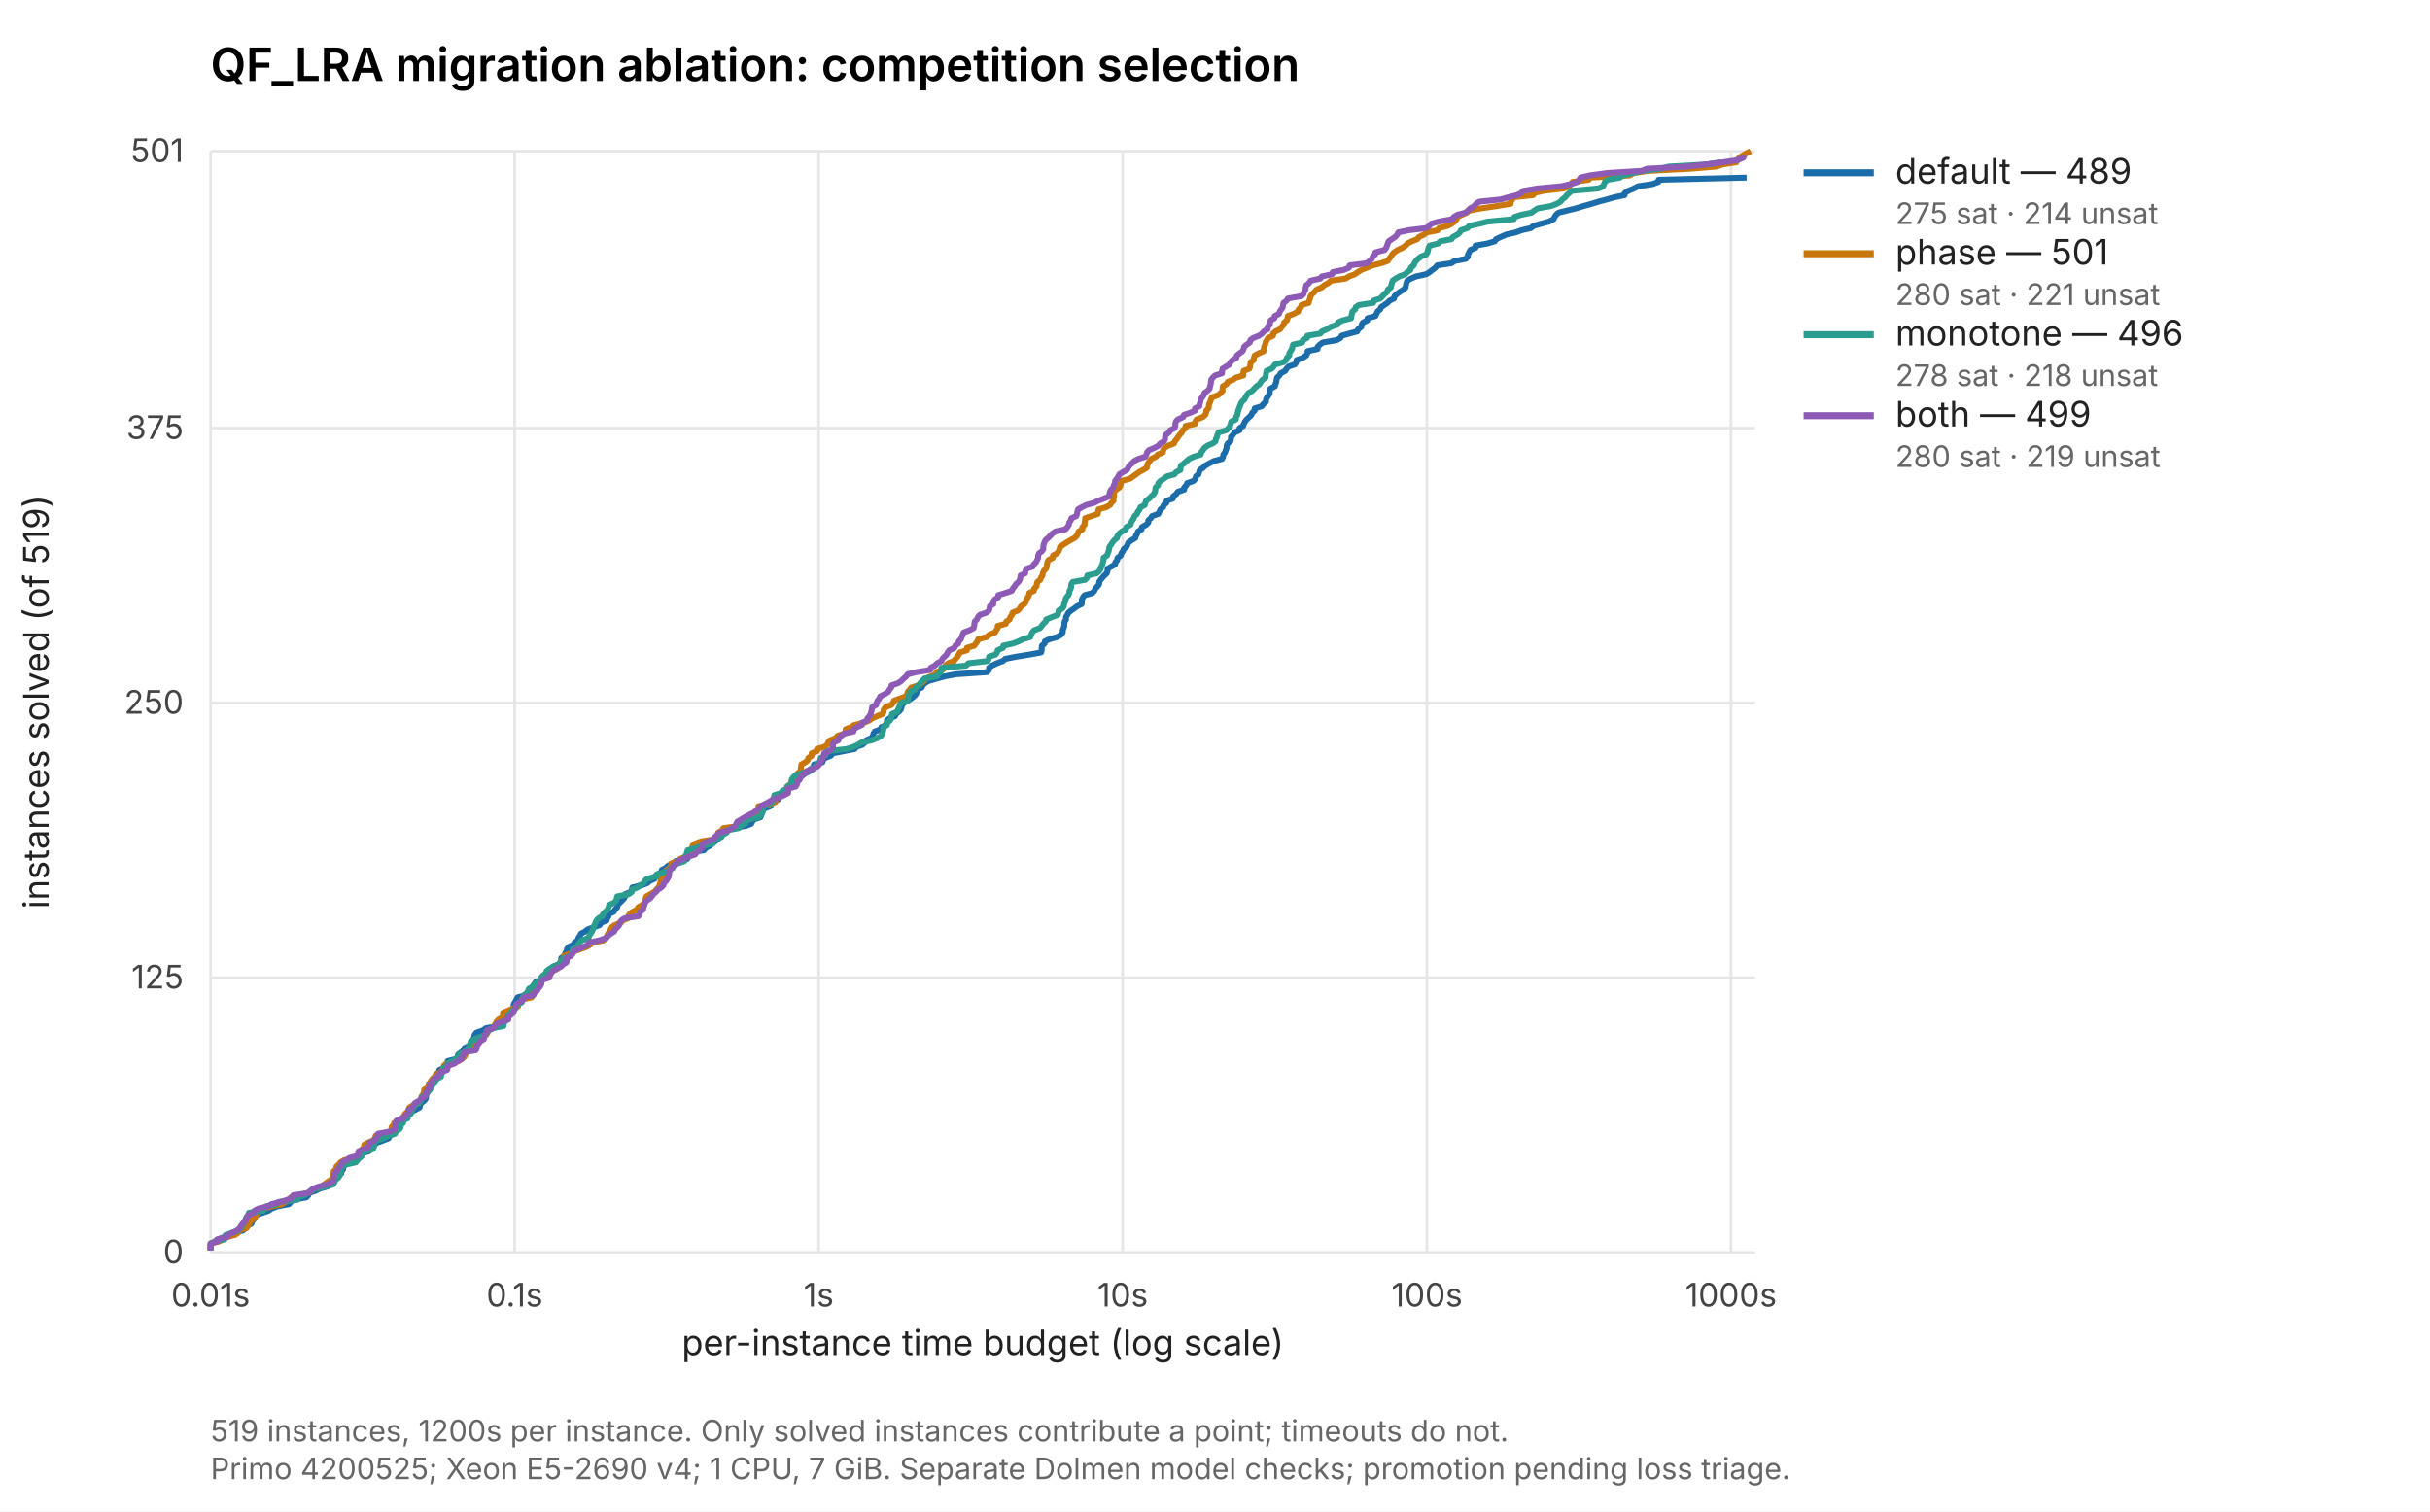
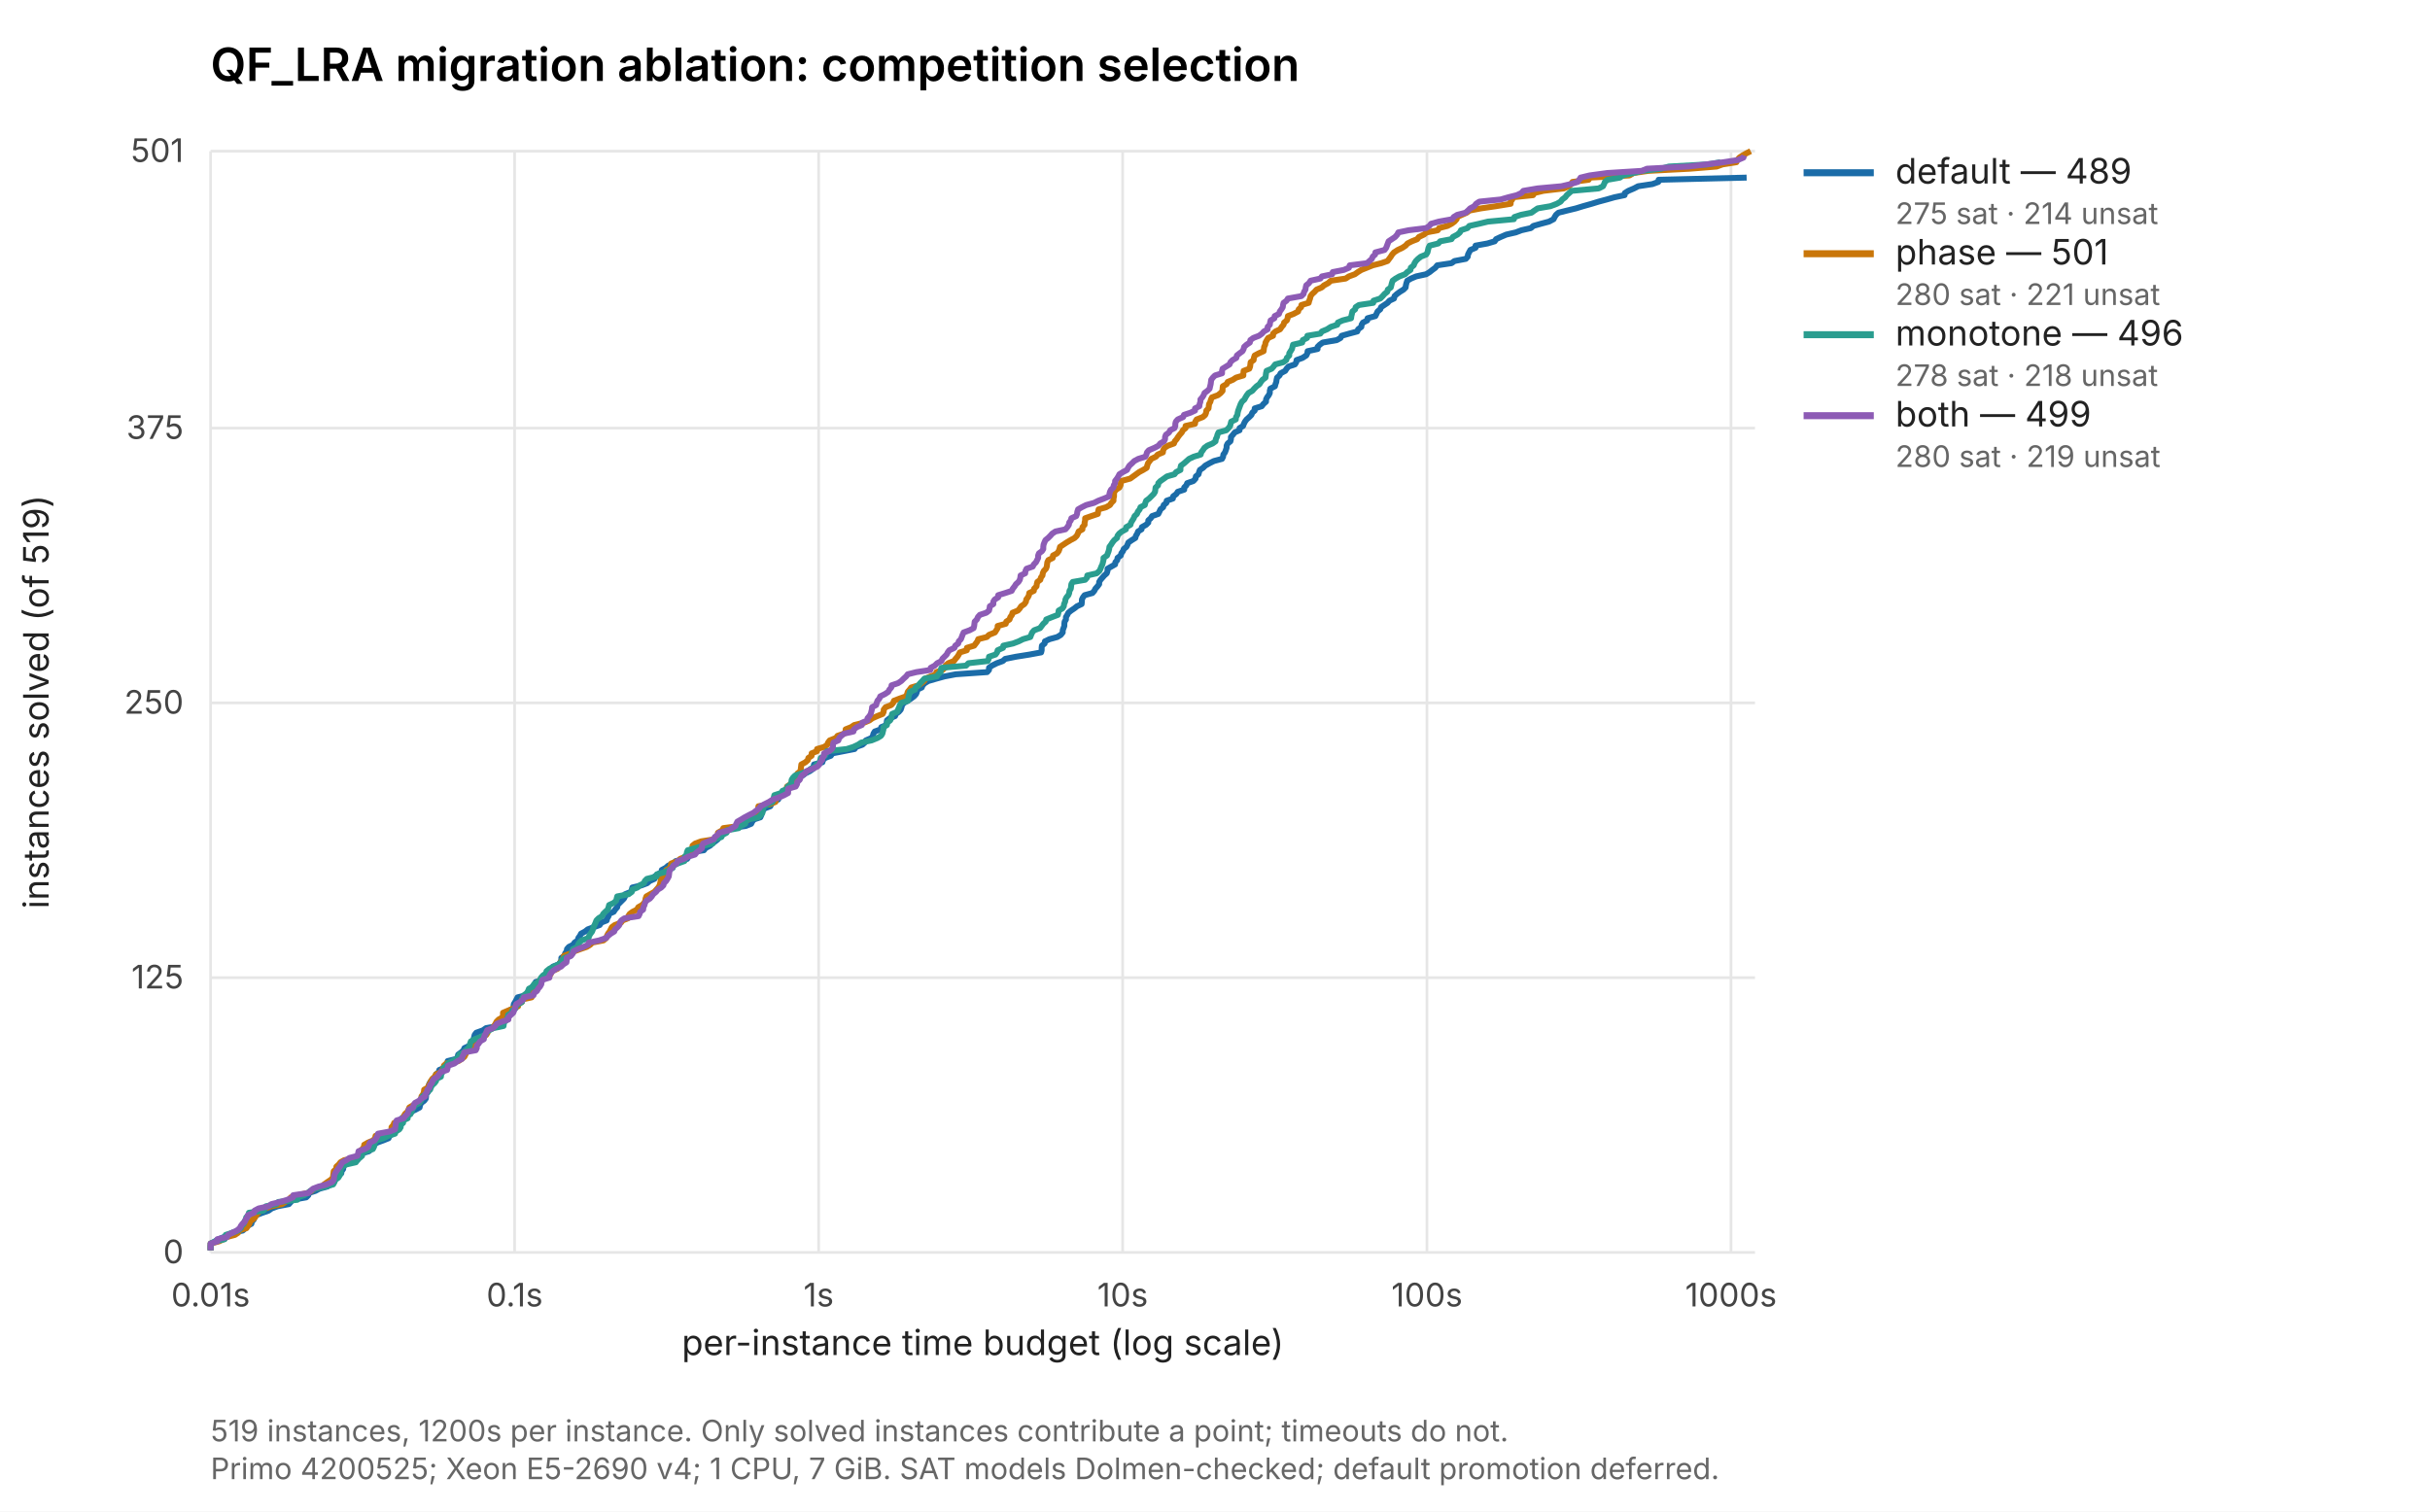
<svg xmlns="http://www.w3.org/2000/svg" width="900" height="560" viewBox="0 0 900 560" font-family="system-ui,-apple-system,sans-serif">
  <rect width="100%" height="100%" fill="#ffffff" />
  <text x="78" y="30" font-size="17" font-weight="600">QF_LRA migration ablation: competition selection</text>
  <line x1="78.0" y1="56" x2="78.0" y2="464" stroke="#e6e6e6" stroke-width="1" />
  <text x="78.0" y="484" font-size="12" text-anchor="middle" fill="#444">0.01s</text>
  <line x1="190.6" y1="56" x2="190.6" y2="464" stroke="#e6e6e6" stroke-width="1" />
  <text x="190.6" y="484" font-size="12" text-anchor="middle" fill="#444">0.1s</text>
  <line x1="303.2" y1="56" x2="303.2" y2="464" stroke="#e6e6e6" stroke-width="1" />
  <text x="303.2" y="484" font-size="12" text-anchor="middle" fill="#444">1s</text>
  <line x1="415.8" y1="56" x2="415.8" y2="464" stroke="#e6e6e6" stroke-width="1" />
  <text x="415.8" y="484" font-size="12" text-anchor="middle" fill="#444">10s</text>
  <line x1="528.5" y1="56" x2="528.5" y2="464" stroke="#e6e6e6" stroke-width="1" />
  <text x="528.5" y="484" font-size="12" text-anchor="middle" fill="#444">100s</text>
  <line x1="641.1" y1="56" x2="641.1" y2="464" stroke="#e6e6e6" stroke-width="1" />
  <text x="641.1" y="484" font-size="12" text-anchor="middle" fill="#444">1000s</text>
  <line x1="78" y1="464.0" x2="650" y2="464.0" stroke="#e6e6e6" stroke-width="1" />
  <text x="68" y="468.0" font-size="12" text-anchor="end" fill="#444">0</text>
  <line x1="78" y1="362.2" x2="650" y2="362.2" stroke="#e6e6e6" stroke-width="1" />
  <text x="68" y="366.2" font-size="12" text-anchor="end" fill="#444">125</text>
  <line x1="78" y1="260.4" x2="650" y2="260.4" stroke="#e6e6e6" stroke-width="1" />
  <text x="68" y="264.4" font-size="12" text-anchor="end" fill="#444">250</text>
  <line x1="78" y1="158.6" x2="650" y2="158.6" stroke="#e6e6e6" stroke-width="1" />
  <text x="68" y="162.6" font-size="12" text-anchor="end" fill="#444">375</text>
  <line x1="78" y1="56.0" x2="650" y2="56.0" stroke="#e6e6e6" stroke-width="1" />
  <text x="68" y="60.0" font-size="12" text-anchor="end" fill="#444">501</text>
  <text x="364" y="502" font-size="13" text-anchor="middle" fill="#222">per-instance time budget (log scale)</text>
  <text x="18" y="260" font-size="13" fill="#222" transform="rotate(-90 18 260)" text-anchor="middle">instances solved (of 519)</text>
  <polyline points="78.0,463.2 78.0,462.4 78.0,461.6 78.3,460.7 79.6,459.9 81.0,459.1 82.9,458.3 84.8,457.5 86.0,456.7 89.9,455.9 90.9,455.0 91.5,454.2 93.1,453.4 93.3,452.6 94.0,451.8 94.1,451.0 94.8,450.2 97.2,449.3 99.5,448.5 100.6,447.7 102.8,446.9 107.0,446.1 107.7,445.3 108.3,444.5 113.4,443.6 114.2,442.8 114.3,442.0 116.8,441.2 118.3,440.4 121.2,439.6 122.5,438.8 122.8,437.9 123.2,437.1 123.8,436.3 124.2,435.5 126.4,434.7 126.5,433.9 127.1,433.1 127.2,432.2 127.3,431.4 128.9,430.6 132.4,429.8 132.6,429.0 132.8,428.2 133.7,427.4 136.7,426.5 137.5,425.7 138.3,424.9 138.5,424.1 139.7,423.3 141.9,422.5 143.9,421.7 144.3,420.8 145.4,420.0 146.3,419.2 146.3,418.4 146.8,417.6 147.0,416.8 147.7,416.0 148.3,415.1 148.8,414.3 149.8,413.5 152.0,412.7 152.2,411.9 153.9,411.1 155.4,410.3 155.6,409.4 156.0,408.6 157.1,407.8 157.7,407.0 157.8,406.2 157.8,405.4 158.5,404.6 158.6,403.7 158.6,402.9 158.8,402.1 159.1,401.3 159.7,400.5 160.6,399.7 161.3,398.9 161.5,398.0 162.5,397.2 162.7,396.4 164.6,395.6 165.2,394.8 165.7,394.0 165.8,393.1 169.0,392.3 169.5,391.5 169.7,390.7 170.8,389.9 171.7,389.1 172.0,388.3 173.9,387.4 175.2,386.6 175.2,385.8 175.4,385.0 175.6,384.2 175.8,383.4 176.4,382.6 178.9,381.7 180.0,380.9 184.5,380.1 184.6,379.3 186.3,378.5 187.5,377.7 188.1,376.9 188.1,376.0 188.2,375.2 188.6,374.4 190.1,373.6 190.2,372.8 190.3,372.0 190.8,371.2 191.3,370.3 191.7,369.5 194.7,368.7 195.8,367.9 196.6,367.1 196.7,366.3 197.2,365.5 198.1,364.6 198.4,363.8 200.9,363.0 201.2,362.2 201.7,361.4 202.2,360.6 202.9,359.8 204.0,358.9 204.8,358.1 206.9,357.3 207.5,356.5 207.9,355.7 207.9,354.9 209.1,354.1 209.3,353.2 209.9,352.4 210.0,351.6 210.7,350.8 212.3,350.0 212.8,349.2 214.0,348.4 214.2,347.5 214.8,346.7 215.2,345.9 216.7,345.1 217.7,344.3 219.9,343.5 222.1,342.7 222.7,341.8 224.7,341.0 224.9,340.2 225.4,339.4 225.5,338.6 227.3,337.8 227.8,337.0 228.6,336.1 228.7,335.3 229.5,334.5 230.3,333.7 231.1,332.9 231.5,332.1 231.5,331.3 233.7,330.4 234.0,329.6 234.2,328.8 237.6,328.0 239.7,327.2 240.6,326.4 242.4,325.6 242.5,324.7 243.7,323.9 245.0,323.1 245.1,322.3 246.6,321.5 247.5,320.7 249.3,319.9 250.3,319.0 254.5,318.2 255.0,317.4 255.1,316.6 255.4,315.8 260.7,315.0 261.3,314.2 263.0,313.3 263.8,312.5 264.9,311.7 265.9,310.9 266.3,310.1 267.1,309.3 268.4,308.5 269.6,307.6 270.4,306.8 276.2,306.0 278.2,305.2 278.6,304.4 279.2,303.6 281.6,302.8 282.0,301.9 282.2,301.1 282.5,300.3 283.2,299.5 285.3,298.7 285.7,297.9 285.9,297.1 288.2,296.2 288.6,295.4 288.8,294.6 290.5,293.8 291.7,293.0 292.1,292.2 293.0,291.4 293.4,290.5 293.4,289.7 293.5,288.9 294.8,288.1 297.3,287.3 298.3,286.5 299.9,285.7 301.2,284.8 301.3,284.0 301.5,283.2 304.6,282.4 304.8,281.6 305.6,280.8 307.7,280.0 308.3,279.1 312.4,278.3 316.5,277.5 317.1,276.7 319.4,275.9 320.3,275.1 320.7,274.3 322.8,273.4 323.3,272.6 323.5,271.8 324.0,271.0 326.2,270.2 326.4,269.4 328.3,268.6 328.4,267.7 328.5,266.9 329.5,266.1 331.5,265.3 331.8,264.5 332.9,263.7 333.6,262.9 333.9,262.0 334.1,261.2 334.8,260.4 336.2,259.6 337.4,258.8 338.5,258.0 339.3,257.1 339.6,256.3 339.7,255.5 341.4,254.7 341.7,253.9 342.5,253.1 343.8,252.3 346.9,251.4 349.8,250.6 354.0,249.8 365.6,249.0 366.3,248.2 366.3,247.4 367.4,246.6 369.2,245.7 371.4,244.9 372.3,244.1 376.3,243.3 381.3,242.5 385.6,241.7 385.8,240.9 385.8,240.0 385.9,239.2 386.9,238.4 387.0,237.6 388.7,236.8 391.6,236.0 392.9,235.2 393.6,234.3 393.6,233.5 393.9,232.7 394.2,231.9 394.2,231.1 394.3,230.3 394.8,229.5 394.8,228.6 395.3,227.8 395.7,227.0 396.7,226.2 397.9,225.4 398.9,224.6 400.6,223.8 400.7,222.9 400.7,222.1 401.1,221.3 401.7,220.5 404.6,219.7 405.3,218.9 405.7,218.1 406.5,217.2 407.1,216.4 407.1,215.6 407.6,214.8 408.3,214.0 409.0,213.2 409.9,212.4 410.2,211.5 410.2,210.7 411.6,209.9 413.0,209.1 413.1,208.3 413.8,207.5 413.9,206.7 415.1,205.8 415.3,205.0 415.9,204.2 416.2,203.4 417.2,202.6 417.6,201.8 417.9,201.0 419.2,200.1 420.5,199.3 420.7,198.5 421.2,197.7 421.5,196.9 422.8,196.1 422.9,195.3 424.5,194.4 425.3,193.6 425.3,192.8 426.2,192.0 426.7,191.2 429.0,190.4 429.4,189.6 429.8,188.7 430.8,187.9 431.0,187.1 432.0,186.3 432.1,185.5 434.4,184.7 434.5,183.9 435.7,183.0 436.2,182.2 438.6,181.4 438.6,180.6 439.4,179.8 439.7,179.0 442.0,178.2 442.8,177.3 442.9,176.5 443.9,175.7 444.1,174.9 444.4,174.1 445.6,173.3 446.4,172.5 448.0,171.6 449.6,170.8 452.6,170.0 453.0,169.2 453.1,168.4 453.7,167.6 454.0,166.8 454.3,165.9 454.3,165.1 454.7,164.3 455.7,163.5 455.9,162.7 455.9,161.9 456.6,161.1 457.3,160.2 459.1,159.4 459.1,158.6 460.4,157.8 460.7,157.0 461.1,156.2 461.7,155.4 462.7,154.5 463.5,153.7 463.8,152.9 464.7,152.1 464.7,151.3 467.3,150.5 467.9,149.7 468.9,148.8 468.9,148.0 469.3,147.2 469.9,146.4 470.3,145.6 470.3,144.8 470.5,144.0 472.2,143.1 472.4,142.3 472.7,141.5 472.8,140.7 473.0,139.9 473.9,139.1 474.3,138.3 476.0,137.4 476.5,136.6 477.2,135.8 479.6,135.0 480.1,134.2 480.2,133.4 482.4,132.6 483.8,131.7 484.2,130.9 484.3,130.1 488.0,129.3 488.0,128.5 488.8,127.7 489.9,126.9 495.1,126.0 496.5,125.2 496.9,124.4 499.7,123.6 502.7,122.8 503.0,122.0 504.2,121.1 504.3,120.3 504.8,119.5 506.4,118.7 506.5,117.9 509.4,117.1 509.8,116.3 510.2,115.4 511.2,114.6 511.5,113.8 512.7,113.0 513.9,112.2 514.6,111.4 516.3,110.6 516.5,109.7 517.4,108.9 518.5,108.1 519.8,107.3 520.6,106.5 520.7,105.7 520.9,104.9 521.2,104.0 522.6,103.2 524.5,102.4 528.2,101.6 529.5,100.8 530.5,100.0 531.6,99.2 532.3,98.3 537.6,97.5 538.7,96.7 542.9,95.9 543.6,95.1 543.7,94.3 544.1,93.5 544.6,92.6 546.5,91.8 546.5,91.0 550.9,90.2 553.6,89.4 554.1,88.6 555.8,87.8 557.9,86.9 561.4,86.1 563.5,85.3 567.0,84.5 567.9,83.7 570.7,82.9 573.7,82.1 575.4,81.2 575.8,80.4 576.3,79.6 577.2,78.8 580.4,78.0 583.7,77.2 586.3,76.4 589.5,75.5 592.1,74.7 595.1,73.9 597.9,73.1 601.7,72.3 601.8,71.5 603.1,70.7 605.2,69.8 606.7,69.0 612.0,68.2 614.2,67.4 614.3,66.6 646.9,65.8" fill="none" stroke="#1b6ca8" stroke-width="2.2" stroke-linejoin="round" />
  <line x1="668" y1="64" x2="694" y2="64" stroke="#1b6ca8" stroke-width="2.6" />
  <text x="702" y="68" font-size="13" fill="#222">default — 489</text>
  <text x="702" y="83" font-size="11" fill="#666">275 sat · 214 unsat</text>
  <polyline points="78.0,463.2 78.0,462.4 78.0,461.6 78.0,460.7 81.1,459.9 82.8,459.1 84.0,458.3 87.0,457.5 88.2,456.7 88.3,455.9 91.3,455.0 91.8,454.2 92.4,453.4 92.5,452.6 93.6,451.8 94.5,451.0 94.9,450.2 95.7,449.3 95.7,448.5 98.3,447.7 100.5,446.9 104.5,446.1 105.7,445.3 107.0,444.5 107.7,443.6 110.3,442.8 113.9,442.0 115.4,441.2 116.5,440.4 119.7,439.6 120.0,438.8 121.3,437.9 122.5,437.1 123.3,436.3 123.4,435.5 123.5,434.7 123.6,433.9 124.5,433.1 124.6,432.2 125.5,431.4 126.1,430.6 127.5,429.8 132.8,429.0 133.1,428.2 133.2,427.4 133.3,426.5 134.2,425.7 134.8,424.9 134.9,424.1 136.3,423.3 138.2,422.5 138.9,421.7 139.1,420.8 142.9,420.0 144.7,419.2 145.0,418.4 145.0,417.6 145.7,416.8 146.0,416.0 149.2,415.1 149.2,414.3 149.6,413.5 150.0,412.7 150.9,411.9 151.3,411.1 151.6,410.3 153.1,409.4 155.2,408.6 155.7,407.8 156.0,407.0 156.1,406.2 156.7,405.4 157.0,404.6 157.1,403.7 158.5,402.9 158.8,402.1 159.3,401.3 159.6,400.5 160.1,399.7 161.0,398.9 161.5,398.0 163.3,397.2 163.8,396.4 164.3,395.6 164.4,394.8 165.3,394.0 169.8,393.1 171.0,392.3 172.0,391.5 172.4,390.7 172.8,389.9 173.3,389.1 173.7,388.3 176.1,387.4 176.9,386.6 177.5,385.8 177.7,385.0 179.0,384.2 180.1,383.4 180.6,382.6 180.7,381.7 182.6,380.9 183.0,380.1 183.5,379.3 183.9,378.5 184.7,377.7 186.1,376.9 186.3,376.0 186.3,375.2 188.2,374.4 190.1,373.6 191.9,372.8 192.0,372.0 193.3,371.2 193.3,370.3 196.9,369.5 197.1,368.7 197.3,367.9 197.6,367.1 197.9,366.3 198.7,365.5 199.2,364.6 199.4,363.8 200.3,363.0 201.9,362.2 203.6,361.4 204.1,360.6 204.4,359.8 206.5,358.9 207.0,358.1 207.5,357.3 207.6,356.5 208.2,355.7 208.7,354.9 208.9,354.1 211.4,353.2 212.8,352.4 215.0,351.6 217.3,350.8 218.6,350.0 219.4,349.2 223.5,348.4 224.5,347.5 224.8,346.7 225.2,345.9 225.8,345.1 226.2,344.3 226.6,343.5 227.7,342.7 230.0,341.8 230.6,341.0 232.6,340.2 232.7,339.4 233.2,338.6 234.3,337.8 235.9,337.0 236.4,336.1 237.8,335.3 238.6,334.5 239.0,333.7 239.1,332.9 239.4,332.1 240.8,331.3 242.4,330.4 243.1,329.6 243.8,328.8 244.3,328.0 244.5,327.2 244.7,326.4 244.7,325.6 246.2,324.7 246.4,323.9 246.5,323.1 246.8,322.3 248.3,321.5 248.4,320.7 248.6,319.9 251.1,319.0 251.9,318.2 253.9,317.4 255.6,316.6 256.0,315.8 256.2,315.0 256.4,314.2 256.5,313.3 257.5,312.5 259.7,311.7 264.8,310.9 265.4,310.1 265.9,309.3 265.9,308.5 267.5,307.6 267.9,306.8 273.9,306.0 275.0,305.2 275.4,304.4 277.3,303.6 277.4,302.8 278.3,301.9 279.8,301.1 280.7,300.3 280.8,299.5 280.9,298.7 285.2,297.9 287.2,297.1 287.4,296.2 288.2,295.4 288.9,294.6 289.6,293.8 291.0,293.0 291.3,292.2 291.5,291.4 292.8,290.5 293.4,289.7 293.9,288.9 294.1,288.1 294.9,287.3 295.4,286.5 296.5,285.7 296.6,284.8 296.7,284.0 296.8,283.2 298.3,282.4 299.2,281.6 299.4,280.8 300.6,280.0 300.6,279.1 302.6,278.3 302.6,277.5 305.3,276.7 306.4,275.9 306.7,275.1 307.3,274.3 309.6,273.4 310.2,272.6 312.6,271.8 313.2,271.0 313.2,270.2 315.2,269.4 316.4,268.6 320.1,267.7 322.0,266.9 323.1,266.1 324.9,265.3 326.9,264.5 327.3,263.7 327.3,262.9 328.0,262.0 330.1,261.2 330.8,260.4 331.1,259.6 333.2,258.8 335.5,258.0 336.0,257.1 336.2,256.3 336.9,255.5 337.5,254.7 340.2,253.9 341.3,253.1 342.3,252.3 342.8,251.4 344.6,250.6 346.8,249.8 346.8,249.0 349.1,248.2 350.0,247.4 350.2,246.6 351.2,245.7 353.3,244.9 353.9,244.1 354.6,243.3 355.1,242.5 355.5,241.7 358.1,240.9 358.1,240.0 360.8,239.2 361.4,238.4 362.0,237.6 362.3,236.8 365.5,236.0 366.3,235.2 368.5,234.3 369.0,233.5 369.5,232.7 369.5,231.9 372.5,231.1 372.7,230.3 373.9,229.5 374.2,228.6 374.8,227.8 375.0,227.0 377.0,226.2 377.7,225.4 378.2,224.6 379.4,223.8 380.0,222.9 380.1,222.1 380.7,221.3 381.1,220.5 381.2,219.7 382.9,218.9 383.0,218.1 383.9,217.2 384.0,216.4 384.2,215.6 385.3,214.8 385.5,214.0 386.1,213.2 386.2,212.4 386.6,211.5 387.4,210.7 387.7,209.9 387.8,209.1 387.9,208.3 388.3,207.5 389.9,206.7 390.0,205.8 391.5,205.0 392.1,204.2 392.4,203.4 392.6,202.6 393.8,201.8 395.0,201.0 396.5,200.1 398.0,199.3 398.8,198.5 399.2,197.7 399.5,196.9 400.9,196.1 400.9,195.3 401.7,194.4 401.7,193.6 401.9,192.8 401.9,192.0 404.2,191.2 406.6,190.4 406.7,189.6 406.9,188.7 409.7,187.9 411.1,187.1 411.6,186.3 412.4,185.5 412.4,184.7 412.6,183.9 412.6,183.0 412.7,182.2 413.4,181.4 414.6,180.6 415.0,179.8 415.1,179.0 415.3,178.2 418.6,177.3 419.7,176.5 420.8,175.7 421.9,174.9 423.4,174.1 424.7,173.3 424.9,172.5 425.2,171.6 425.8,170.8 426.4,170.0 428.1,169.2 428.8,168.4 430.7,167.6 430.8,166.8 431.3,165.9 432.6,165.1 434.8,164.3 435.1,163.5 435.8,162.7 436.3,161.9 436.9,161.1 437.7,160.2 438.1,159.4 439.1,158.6 439.1,157.8 442.6,157.0 442.7,156.2 443.2,155.4 445.5,154.5 446.4,153.7 446.7,152.9 446.8,152.1 447.6,151.3 447.7,150.5 447.8,149.7 448.3,148.8 448.5,148.0 448.9,147.2 451.1,146.4 452.1,145.6 452.8,144.8 452.8,144.0 452.9,143.1 454.3,142.3 454.7,141.5 456.6,140.7 457.8,139.9 460.5,139.1 460.5,138.3 460.6,137.4 462.7,136.6 463.0,135.8 463.1,135.0 463.2,134.2 464.3,133.4 464.4,132.6 464.7,131.7 466.2,130.9 468.0,130.1 468.1,129.3 468.2,128.5 468.6,127.7 468.7,126.9 469.2,126.0 469.7,125.2 471.5,124.4 471.5,123.6 472.4,122.8 474.1,122.0 474.7,121.1 475.4,120.3 475.6,119.5 476.6,118.7 476.9,117.9 477.0,117.1 479.1,116.3 480.8,115.4 481.0,114.6 481.9,113.8 482.0,113.0 484.7,112.2 484.9,111.4 485.2,110.6 485.4,109.7 486.0,108.9 486.9,108.1 487.6,107.3 489.5,106.5 490.4,105.7 491.9,104.9 492.9,104.0 498.4,103.2 499.6,102.4 501.8,101.6 502.9,100.8 504.2,100.0 506.2,99.2 508.4,98.3 511.6,97.5 513.9,96.7 514.5,95.9 515.1,95.1 515.6,94.3 516.3,93.5 517.7,92.6 519.4,91.8 520.6,91.0 521.3,90.2 522.9,89.4 524.9,88.6 525.5,87.8 527.4,86.9 528.4,86.1 532.5,85.3 533.0,84.5 536.1,83.7 537.6,82.9 538.7,82.1 539.5,81.2 539.6,80.4 541.4,79.6 543.2,78.8 544.3,78.0 548.5,77.2 554.0,76.4 559.5,75.5 559.5,74.7 560.1,73.9 560.1,73.1 567.8,72.3 568.3,71.5 571.6,70.7 579.2,69.8 581.1,69.0 581.9,68.2 582.4,67.4 588.4,66.6 588.8,65.8 603.5,65.0 605.0,64.1 610.5,63.3 625.9,62.5 635.8,61.7 638.0,60.9 643.1,60.1 643.4,59.3 644.2,58.4 645.4,57.6 646.8,56.8 648.4,56.0" fill="none" stroke="#c9760a" stroke-width="2.2" stroke-linejoin="round" />
  <line x1="668" y1="94" x2="694" y2="94" stroke="#c9760a" stroke-width="2.6" />
  <text x="702" y="98" font-size="13" fill="#222">phase — 501</text>
  <text x="702" y="113" font-size="11" fill="#666">280 sat · 221 unsat</text>
  <polyline points="78.0,463.2 78.0,462.4 78.0,461.6 78.0,460.7 79.8,459.9 83.2,459.1 83.2,458.3 83.6,457.5 86.1,456.7 88.1,455.9 89.2,455.0 89.4,454.2 90.3,453.4 90.5,452.6 91.0,451.8 91.2,451.0 92.0,450.2 92.2,449.3 97.6,448.5 98.1,447.7 98.5,446.9 102.4,446.1 103.1,445.3 110.1,444.5 110.2,443.6 112.7,442.8 114.0,442.0 114.9,441.2 116.7,440.4 120.6,439.6 123.4,438.8 123.9,437.9 124.2,437.1 125.3,436.3 125.8,435.5 126.2,434.7 126.2,433.9 126.2,433.1 126.9,432.2 128.3,431.4 131.8,430.6 132.2,429.8 133.2,429.0 134.1,428.2 134.2,427.4 135.5,426.5 138.1,425.7 138.5,424.9 138.7,424.1 138.8,423.3 139.4,422.5 142.0,421.7 143.8,420.8 146.3,420.0 146.6,419.2 147.9,418.4 148.4,417.6 148.4,416.8 149.3,416.0 149.3,415.1 151.0,414.3 151.0,413.5 152.0,412.7 152.5,411.9 152.6,411.1 153.2,410.3 153.8,409.4 155.2,408.6 155.9,407.8 156.1,407.0 156.5,406.2 157.6,405.4 158.2,404.6 159.3,403.7 159.6,402.9 160.0,402.1 160.9,401.3 161.5,400.5 161.6,399.7 163.3,398.9 163.4,398.0 163.9,397.2 164.3,396.4 164.3,395.6 165.3,394.8 165.8,394.0 167.5,393.1 169.0,392.3 169.9,391.5 170.1,390.7 171.7,389.9 172.6,389.1 173.5,388.3 174.0,387.4 174.1,386.6 174.4,385.8 175.8,385.0 177.9,384.2 179.7,383.4 180.0,382.6 181.2,381.7 182.7,380.9 186.5,380.1 186.6,379.3 186.9,378.5 188.0,377.7 188.0,376.9 188.2,376.0 189.6,375.2 189.7,374.4 190.9,373.6 191.0,372.8 192.0,372.0 193.3,371.2 193.5,370.3 193.6,369.5 194.1,368.7 195.1,367.9 195.6,367.1 195.9,366.3 197.5,365.5 197.8,364.6 199.6,363.8 200.0,363.0 200.4,362.2 201.1,361.4 202.3,360.6 202.4,359.8 203.5,358.9 205.2,358.1 206.8,357.3 207.9,356.5 208.2,355.7 209.0,354.9 211.3,354.1 211.7,353.2 212.0,352.4 212.2,351.6 214.0,350.8 214.1,350.0 214.6,349.2 215.4,348.4 218.0,347.5 218.2,346.7 218.7,345.9 219.3,345.1 219.6,344.3 219.8,343.5 220.2,342.7 220.6,341.8 220.9,341.0 221.7,340.2 223.0,339.4 223.4,338.6 224.2,337.8 225.1,337.0 225.4,336.1 225.6,335.3 227.3,334.5 228.2,333.7 228.4,332.9 228.6,332.1 232.8,331.3 234.0,330.4 234.1,329.6 236.1,328.8 237.0,328.0 238.5,327.2 238.8,326.4 239.6,325.6 243.2,324.7 243.3,323.9 246.2,323.1 247.8,322.3 249.2,321.5 249.3,320.7 251.0,319.9 253.5,319.0 253.6,318.2 253.6,317.4 254.3,316.6 254.4,315.8 254.7,315.0 257.5,314.2 260.6,313.3 264.0,312.5 264.1,311.7 264.8,310.9 267.2,310.1 267.6,309.3 269.1,308.5 269.3,307.6 273.6,306.8 274.3,306.0 276.0,305.2 276.1,304.4 277.1,303.6 280.9,302.8 281.8,301.9 282.4,301.1 282.5,300.3 282.6,299.5 283.0,298.7 284.3,297.9 286.1,297.1 286.5,296.2 286.6,295.4 286.8,294.6 289.3,293.8 289.8,293.0 291.6,292.2 291.7,291.4 293.0,290.5 293.1,289.7 293.2,288.9 293.7,288.1 294.5,287.3 296.9,286.5 299.2,285.7 300.3,284.8 302.1,284.0 302.5,283.2 303.7,282.4 303.8,281.6 304.0,280.8 305.5,280.0 306.0,279.1 306.3,278.3 313.6,277.5 316.1,276.7 317.8,275.9 319.0,275.1 322.8,274.3 325.0,273.4 326.3,272.6 326.8,271.8 327.0,271.0 327.2,270.2 327.2,269.4 328.5,268.6 328.6,267.7 329.7,266.9 330.1,266.1 330.2,265.3 330.4,264.5 332.3,263.7 332.6,262.9 333.0,262.0 333.3,261.2 333.8,260.4 336.3,259.6 336.4,258.8 336.5,258.0 336.8,257.1 337.0,256.3 338.9,255.5 339.1,254.7 340.2,253.9 340.8,253.1 341.6,252.3 342.4,251.4 347.0,250.6 347.5,249.8 348.4,249.0 348.4,248.2 348.7,247.4 357.8,246.6 358.7,245.7 365.8,244.9 366.2,244.1 366.3,243.3 368.7,242.5 369.3,241.7 369.5,240.9 371.5,240.0 371.6,239.2 375.2,238.4 377.3,237.6 378.9,236.8 381.6,236.0 381.9,235.2 382.3,234.3 383.0,233.5 385.2,232.7 385.8,231.9 386.4,231.1 387.3,230.3 387.5,229.5 389.7,228.6 391.8,227.8 392.0,227.0 392.1,226.2 393.5,225.4 394.0,224.6 394.1,223.8 394.5,222.9 394.6,222.1 395.0,221.3 395.7,220.5 396.0,219.7 396.1,218.9 396.6,218.1 396.7,217.2 396.8,216.4 397.3,215.6 401.9,214.8 402.6,214.0 402.7,213.2 406.2,212.4 407.2,211.5 407.6,210.7 407.9,209.9 408.3,209.1 408.5,208.3 408.7,207.5 408.7,206.7 410.0,205.8 410.3,205.0 410.6,204.2 410.8,203.4 410.9,202.6 411.5,201.8 412.0,201.0 412.7,200.1 413.7,199.3 413.9,198.5 414.5,197.7 415.5,196.9 417.0,196.1 417.1,195.3 418.7,194.4 418.9,193.6 419.4,192.8 419.9,192.0 420.2,191.2 421.1,190.4 421.4,189.6 422.1,188.7 422.4,187.9 424.0,187.1 424.2,186.3 424.5,185.5 425.6,184.7 426.4,183.9 427.3,183.0 427.8,182.2 427.9,181.4 428.0,180.6 428.9,179.8 429.0,179.0 429.8,178.2 431.1,177.3 432.2,176.5 435.0,175.7 435.6,174.9 437.2,174.1 437.2,173.3 437.4,172.5 438.6,171.6 439.5,170.8 440.4,170.0 442.1,169.2 444.7,168.4 444.9,167.6 445.5,166.8 446.1,165.9 447.2,165.1 449.1,164.3 450.2,163.5 450.3,162.7 450.7,161.9 450.9,161.1 451.3,160.2 454.2,159.4 455.0,158.6 455.6,157.8 455.8,157.0 456.0,156.2 457.7,155.4 457.8,154.5 458.3,153.7 458.4,152.9 458.6,152.1 458.9,151.3 459.2,150.5 459.5,149.7 460.0,148.8 460.9,148.0 461.3,147.2 461.8,146.4 462.4,145.6 463.8,144.8 464.5,144.0 465.4,143.1 466.5,142.3 467.0,141.5 467.6,140.7 468.7,139.9 468.8,139.1 468.9,138.3 469.1,137.4 471.0,136.6 471.7,135.8 472.3,135.0 475.3,134.2 476.4,133.4 476.6,132.6 477.5,131.7 477.5,130.9 478.0,130.1 478.5,129.3 478.7,128.5 478.9,127.7 482.3,126.9 482.5,126.0 484.1,125.2 484.2,124.4 489.0,123.6 489.6,122.8 491.5,122.0 492.9,121.1 495.3,120.3 495.5,119.5 497.3,118.7 500.4,117.9 500.5,117.1 500.7,116.3 500.9,115.4 501.9,114.6 502.1,113.8 503.3,113.0 508.6,112.2 508.7,111.4 511.2,110.6 512.1,109.7 512.8,108.9 513.8,108.1 514.0,107.3 515.1,106.5 515.3,105.7 515.5,104.9 515.8,104.0 516.9,103.2 518.3,102.4 520.4,101.6 521.2,100.8 522.4,100.0 522.5,99.2 523.6,98.3 523.9,97.5 524.4,96.7 525.2,95.9 526.2,95.1 528.2,94.3 528.7,93.5 528.9,92.6 529.1,91.8 529.5,91.0 532.7,90.2 533.4,89.4 537.6,88.6 538.1,87.8 539.8,86.9 540.7,86.1 541.1,85.3 543.5,84.5 544.2,83.7 547.8,82.9 551.1,82.1 560.7,81.2 560.9,80.4 563.3,79.6 567.2,78.8 568.3,78.0 569.5,77.2 574.2,76.4 576.6,75.5 578.0,74.7 578.6,73.9 579.7,73.1 580.3,72.3 581.2,71.5 582.1,70.7 592.1,69.8 593.7,69.0 594.1,68.2 594.4,67.4 595.4,66.6 600.0,65.8 601.0,65.0 604.9,64.1 608.3,63.3 615.2,62.5 618.1,61.7 632.4,60.9 637.2,60.1" fill="none" stroke="#2a9d8f" stroke-width="2.2" stroke-linejoin="round" />
  <line x1="668" y1="124" x2="694" y2="124" stroke="#2a9d8f" stroke-width="2.6" />
  <text x="702" y="128" font-size="13" fill="#222">monotone — 496</text>
  <text x="702" y="143" font-size="11" fill="#666">278 sat · 218 unsat</text>
  <polyline points="78.0,463.2 78.0,462.4 78.0,461.6 78.0,460.7 80.5,459.9 80.5,459.1 84.1,458.3 84.5,457.5 86.1,456.7 87.7,455.9 88.8,455.0 89.2,454.2 89.8,453.4 90.7,452.6 91.0,451.8 91.6,451.0 91.8,450.2 94.1,449.3 94.3,448.5 95.8,447.7 99.5,446.9 100.5,446.1 103.8,445.3 106.4,444.5 108.5,443.6 108.6,442.8 114.2,442.0 115.1,441.2 115.9,440.4 118.0,439.6 121.0,438.8 123.0,437.9 123.6,437.1 123.7,436.3 123.8,435.5 124.1,434.7 124.6,433.9 125.2,433.1 125.9,432.2 126.3,431.4 126.8,430.6 128.3,429.8 129.4,429.0 132.4,428.2 132.6,427.4 132.8,426.5 135.1,425.7 136.4,424.9 136.7,424.1 137.0,423.3 138.7,422.5 139.3,421.7 139.8,420.8 140.0,420.0 144.3,419.2 146.3,418.4 146.4,417.6 146.5,416.8 146.6,416.0 146.9,415.1 149.5,414.3 150.0,413.5 150.9,412.7 151.2,411.9 151.4,411.1 153.0,410.3 153.2,409.4 153.7,408.6 155.2,407.8 156.0,407.0 157.5,406.2 157.5,405.4 158.1,404.6 158.3,403.7 159.1,402.9 159.2,402.1 159.9,401.3 160.2,400.5 160.7,399.7 162.0,398.9 162.6,398.0 163.2,397.2 165.6,396.4 165.8,395.6 166.0,394.8 168.3,394.0 169.5,393.1 171.1,392.3 171.2,391.5 171.7,390.7 171.9,389.9 176.2,389.1 176.6,388.3 176.6,387.4 177.3,386.6 177.8,385.8 179.2,385.0 179.3,384.2 179.6,383.4 180.1,382.6 180.4,381.7 182.5,380.9 183.4,380.1 184.0,379.3 185.9,378.5 188.3,377.7 188.3,376.9 189.2,376.0 190.1,375.2 190.4,374.4 190.7,373.6 190.9,372.8 191.2,372.0 192.6,371.2 193.8,370.3 194.0,369.5 197.6,368.7 197.8,367.9 198.9,367.1 199.3,366.3 200.0,365.5 200.5,364.6 200.6,363.8 200.9,363.0 203.5,362.2 203.5,361.4 204.0,360.6 204.7,359.8 206.0,358.9 207.8,358.1 208.6,357.3 209.8,356.5 209.9,355.7 209.9,354.9 211.5,354.1 212.2,353.2 212.4,352.4 214.1,351.6 216.1,350.8 217.8,350.0 218.1,349.2 221.9,348.4 224.5,347.5 225.2,346.7 226.2,345.9 227.5,345.1 227.8,344.3 228.7,343.5 229.4,342.7 229.6,341.8 230.1,341.0 231.3,340.2 236.5,339.4 236.9,338.6 237.1,337.8 238.2,337.0 238.3,336.1 238.7,335.3 238.9,334.5 239.4,333.7 240.7,332.9 241.4,332.1 241.9,331.3 243.0,330.4 243.6,329.6 244.9,328.8 245.7,328.0 245.9,327.2 246.7,326.4 247.2,325.6 247.7,324.7 247.8,323.9 247.9,323.1 248.1,322.3 248.9,321.5 249.4,320.7 250.6,319.9 251.0,319.0 253.3,318.2 254.8,317.4 257.4,316.6 258.0,315.8 259.1,315.0 260.0,314.2 260.0,313.3 260.4,312.5 262.3,311.7 264.4,310.9 264.7,310.1 265.8,309.3 266.3,308.5 269.9,307.6 271.1,306.8 272.4,306.0 272.7,305.2 273.1,304.4 274.5,303.6 275.8,302.8 277.5,301.9 279.1,301.1 280.1,300.3 281.2,299.5 281.7,298.7 283.2,297.9 284.8,297.1 286.2,296.2 288.6,295.4 290.4,294.6 291.9,293.8 291.9,293.0 291.9,292.2 294.7,291.4 295.2,290.5 295.3,289.7 296.2,288.9 296.5,288.1 297.0,287.3 298.2,286.5 298.7,285.7 301.0,284.8 302.7,284.0 303.5,283.2 303.8,282.4 304.5,281.6 304.6,280.8 305.2,280.0 305.2,279.1 307.1,278.3 308.1,277.5 308.5,276.7 308.5,275.9 308.7,275.1 310.5,274.3 310.8,273.4 311.6,272.6 312.6,271.8 316.1,271.0 316.3,270.2 317.3,269.4 319.2,268.6 319.4,267.7 321.3,266.9 321.3,266.1 322.0,265.3 322.5,264.5 322.7,263.7 322.9,262.9 323.0,262.0 324.5,261.2 324.7,260.4 325.0,259.6 325.7,258.8 326.0,258.0 327.8,257.1 329.0,256.3 329.4,255.5 330.1,254.7 330.2,253.9 332.6,253.1 333.8,252.3 334.7,251.4 335.6,250.6 336.2,249.8 339.4,249.0 344.6,248.2 344.7,247.4 346.2,246.6 347.1,245.7 348.7,244.9 349.0,244.1 349.8,243.3 350.6,242.5 351.0,241.7 351.6,240.9 353.5,240.0 353.8,239.2 354.9,238.4 355.1,237.6 355.9,236.8 356.2,236.0 356.5,235.2 356.9,234.3 359.1,233.5 360.6,232.7 360.8,231.9 360.9,231.1 361.0,230.3 361.8,229.5 362.2,228.6 362.9,227.8 365.3,227.0 366.3,226.2 366.5,225.4 366.6,224.6 367.9,223.8 367.9,222.9 368.4,222.1 369.7,221.3 369.7,220.5 372.3,219.7 374.7,218.9 375.1,218.1 375.8,217.2 376.3,216.4 377.2,215.6 377.7,214.8 377.9,214.0 378.0,213.2 379.7,212.4 379.8,211.5 380.2,210.7 382.5,209.9 382.9,209.1 383.7,208.3 384.1,207.5 384.5,206.7 384.5,205.8 384.8,205.0 385.9,204.2 386.4,203.4 386.4,202.6 386.5,201.8 386.8,201.0 387.2,200.1 388.2,199.3 389.0,198.5 389.7,197.7 390.9,196.9 394.6,196.1 395.3,195.3 395.9,194.4 396.0,193.6 396.6,192.8 396.8,192.0 398.6,191.2 398.9,190.4 399.0,189.6 399.3,188.7 400.7,187.9 402.3,187.1 405.2,186.3 406.8,185.5 408.9,184.7 410.8,183.9 410.9,183.0 411.1,182.2 411.5,181.4 412.4,180.6 412.5,179.8 413.0,179.0 413.0,178.2 413.7,177.3 414.2,176.5 414.6,175.7 415.9,174.9 417.4,174.1 417.8,173.3 418.3,172.5 419.3,171.6 420.1,170.8 421.6,170.0 424.2,169.2 424.6,168.4 424.8,167.6 425.5,166.8 427.6,165.9 429.1,165.1 429.7,164.3 431.1,163.5 431.5,162.7 431.5,161.9 431.8,161.1 433.0,160.2 433.4,159.4 435.0,158.6 435.3,157.8 435.3,157.0 435.5,156.2 436.2,155.4 438.2,154.5 438.5,153.7 440.9,152.9 442.6,152.1 442.6,151.3 444.2,150.5 444.3,149.7 444.6,148.8 444.6,148.0 445.3,147.2 445.8,146.4 446.1,145.6 447.2,144.8 448.0,144.0 448.2,143.1 448.4,142.3 448.5,141.5 448.6,140.7 449.2,139.9 450.0,139.1 452.6,138.3 452.6,137.4 452.8,136.6 454.1,135.8 455.4,135.0 455.7,134.2 456.5,133.4 457.9,132.6 458.1,131.7 459.1,130.9 460.2,130.1 460.6,129.3 460.8,128.5 461.7,127.7 462.9,126.9 463.1,126.0 464.2,125.2 466.3,124.4 467.4,123.6 468.1,122.8 469.5,122.0 469.5,121.1 470.3,120.3 470.4,119.5 470.6,118.7 472.0,117.9 472.1,117.1 473.7,116.3 474.0,115.4 474.6,114.6 475.1,113.8 475.2,113.0 475.4,112.2 476.5,111.4 477.0,110.6 482.0,109.7 482.8,108.9 483.0,108.1 483.5,107.3 483.6,106.5 483.8,105.7 484.8,104.9 485.4,104.0 489.0,103.2 489.6,102.4 493.4,101.6 493.6,100.8 497.7,100.0 499.6,99.2 499.9,98.3 506.3,97.5 507.2,96.7 508.1,95.9 508.4,95.1 509.3,94.3 509.4,93.5 512.8,92.6 513.4,91.8 513.7,91.0 514.0,90.2 514.3,89.4 515.5,88.6 516.7,87.8 517.5,86.9 517.9,86.1 521.7,85.3 528.2,84.5 529.4,83.7 530.0,82.9 532.9,82.1 537.9,81.2 538.4,80.4 539.7,79.6 542.8,78.8 543.7,78.0 544.5,77.2 546.0,76.4 546.7,75.5 547.9,74.7 555.8,73.9 558.6,73.1 561.8,72.3 563.5,71.5 564.2,70.7 569.5,69.8 578.3,69.0 581.7,68.2 584.3,67.4 584.9,66.6 585.4,65.8 588.7,65.0 595.3,64.1 608.1,63.3 610.0,62.5 625.3,61.7 632.0,60.9 638.3,60.1 643.6,59.3 645.7,58.4 646.0,57.6" fill="none" stroke="#8d5bb5" stroke-width="2.2" stroke-linejoin="round" />
  <line x1="668" y1="154" x2="694" y2="154" stroke="#8d5bb5" stroke-width="2.6" />
  <text x="702" y="158" font-size="13" fill="#222">both — 499</text>
  <text x="702" y="173" font-size="11" fill="#666">280 sat · 219 unsat</text>
  <text x="78" y="534" font-size="11" fill="#666">519 instances, 1200s per instance. Only solved instances contribute a point; timeouts do not.</text>
-   <text x="78" y="548" font-size="11" fill="#666">Primo 4200525; Xeon E5-2690 v4; 1 CPU, 7 GiB. Separate Dolmen model checks; promotion pending loss triage.</text>
+   <text x="78" y="548" font-size="11" fill="#666">Primo 4200525; Xeon E5-2690 v4; 1 CPU, 7 GiB. SAT models Dolmen-checked; default promotion deferred.</text>
</svg>
